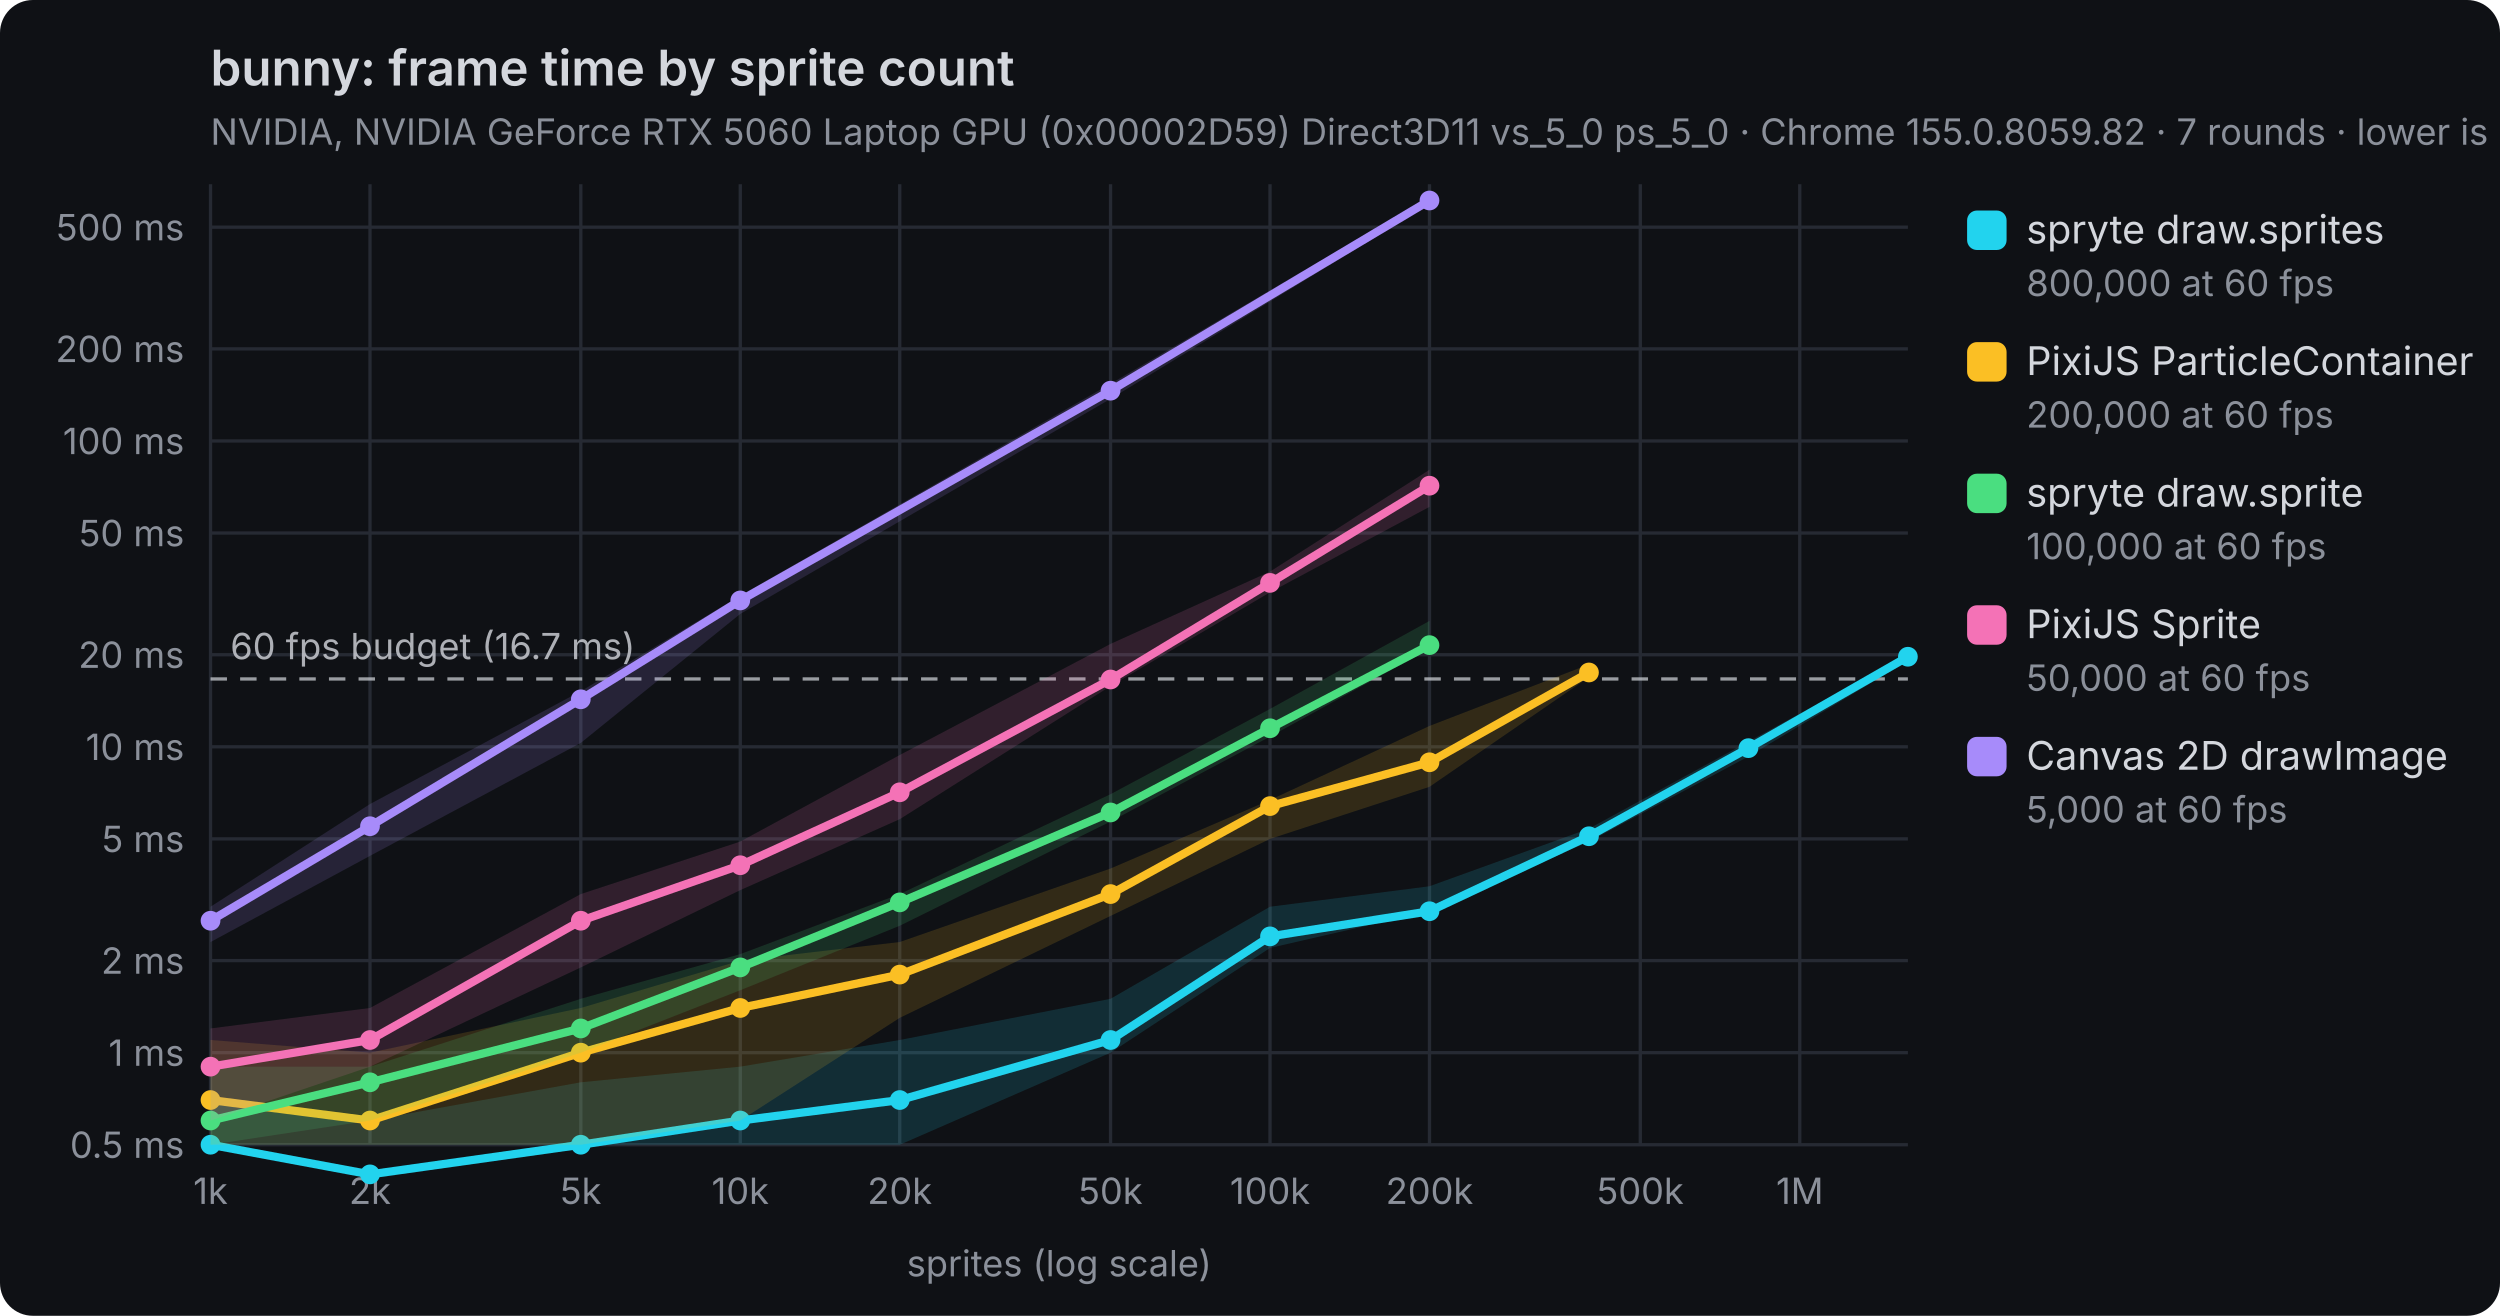
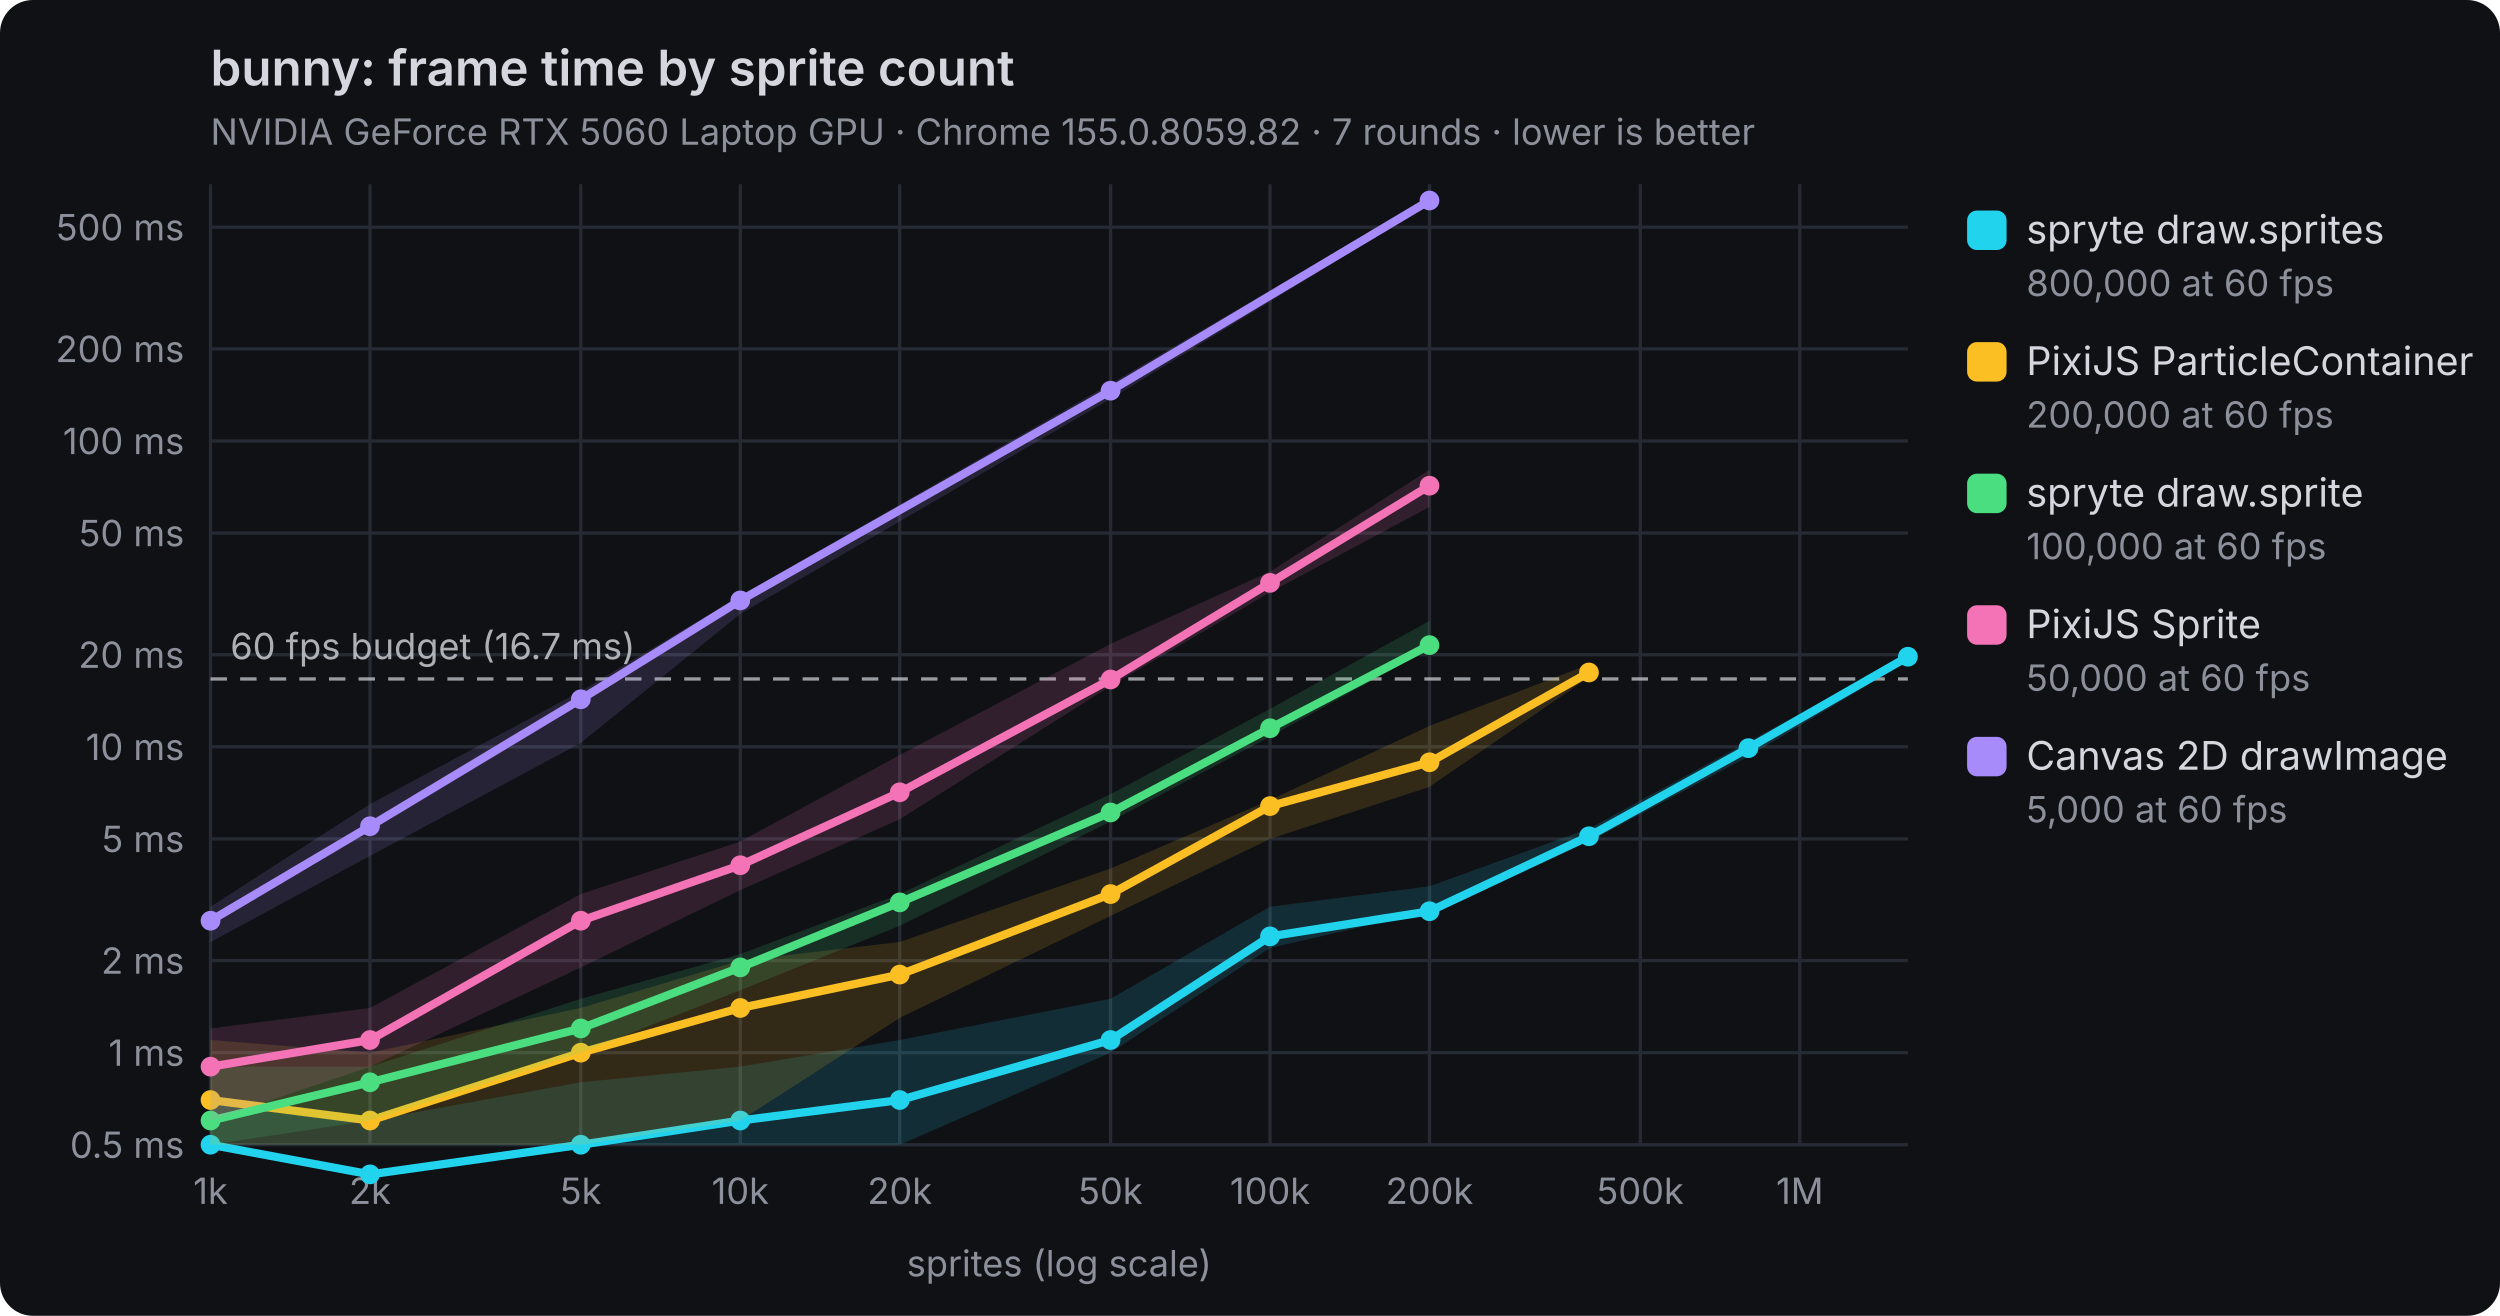
- <svg xmlns="http://www.w3.org/2000/svg" viewBox="0 0 760 400" width="760" height="400" font-family="ui-sans-serif, system-ui, -apple-system, Segoe UI, sans-serif">
+ <svg xmlns="http://www.w3.org/2000/svg" viewBox="0 0 760 400" width="760" height="400" font-family="ui-sans-serif, system-ui, -apple-system, Segoe UI, sans-serif" role="img" aria-label="bunny: frame time by count">
  <rect width="760" height="400" rx="10" fill="#0f1115" />
  <text x="64" y="26" fill="#d4d7dd" font-size="15" font-weight="600">bunny: frame time by sprite count</text>
-   <text x="64" y="44" fill="#8b909a" font-size="11">NVIDIA, NVIDIA GeForce RTX 5060 Laptop GPU (0x00002D59) Direct3D11 vs_5_0 ps_5_0 · Chrome 155.0.8059.82 · 7 rounds · lower is better</text>
+   <text x="64" y="44" fill="#8b909a" font-size="11">NVIDIA GeForce RTX 5060 Laptop GPU · Chrome 155.0.8059.82 · 7 rounds · lower is better</text>
  <line x1="64" x2="580" y1="348" y2="348" stroke="#262a33" />
  <text x="56" y="352" fill="#8b909a" font-size="11" text-anchor="end">0.5 ms</text>
  <line x1="64" x2="580" y1="320.01" y2="320.01" stroke="#262a33" />
  <text x="56" y="324.01" fill="#8b909a" font-size="11" text-anchor="end">1 ms</text>
  <line x1="64" x2="580" y1="292.02" y2="292.02" stroke="#262a33" />
  <text x="56" y="296.02" fill="#8b909a" font-size="11" text-anchor="end">2 ms</text>
  <line x1="64" x2="580" y1="255.02" y2="255.02" stroke="#262a33" />
  <text x="56" y="259.02" fill="#8b909a" font-size="11" text-anchor="end">5 ms</text>
  <line x1="64" x2="580" y1="227.03" y2="227.03" stroke="#262a33" />
  <text x="56" y="231.03" fill="#8b909a" font-size="11" text-anchor="end">10 ms</text>
  <line x1="64" x2="580" y1="199.04" y2="199.04" stroke="#262a33" />
  <text x="56" y="203.04" fill="#8b909a" font-size="11" text-anchor="end">20 ms</text>
  <line x1="64" x2="580" y1="162.039" y2="162.039" stroke="#262a33" />
  <text x="56" y="166.039" fill="#8b909a" font-size="11" text-anchor="end">50 ms</text>
  <line x1="64" x2="580" y1="134.05" y2="134.05" stroke="#262a33" />
  <text x="56" y="138.05" fill="#8b909a" font-size="11" text-anchor="end">100 ms</text>
  <line x1="64" x2="580" y1="106.06" y2="106.06" stroke="#262a33" />
  <text x="56" y="110.06" fill="#8b909a" font-size="11" text-anchor="end">200 ms</text>
  <line x1="64" x2="580" y1="69.059" y2="69.059" stroke="#262a33" />
  <text x="56" y="73.059" fill="#8b909a" font-size="11" text-anchor="end">500 ms</text>
  <line x1="64" x2="64" y1="56" y2="348" stroke="#262a33" />
  <text x="64" y="366" fill="#8b909a" font-size="11" text-anchor="middle">1k</text>
  <line x1="112.479" x2="112.479" y1="56" y2="348" stroke="#262a33" />
  <text x="112.479" y="366" fill="#8b909a" font-size="11" text-anchor="middle">2k</text>
  <line x1="176.564" x2="176.564" y1="56" y2="348" stroke="#262a33" />
  <text x="176.564" y="366" fill="#8b909a" font-size="11" text-anchor="middle">5k</text>
  <line x1="225.043" x2="225.043" y1="56" y2="348" stroke="#262a33" />
  <text x="225.043" y="366" fill="#8b909a" font-size="11" text-anchor="middle">10k</text>
  <line x1="273.521" x2="273.521" y1="56" y2="348" stroke="#262a33" />
  <text x="273.521" y="366" fill="#8b909a" font-size="11" text-anchor="middle">20k</text>
  <line x1="337.607" x2="337.607" y1="56" y2="348" stroke="#262a33" />
  <text x="337.607" y="366" fill="#8b909a" font-size="11" text-anchor="middle">50k</text>
  <line x1="386.085" x2="386.085" y1="56" y2="348" stroke="#262a33" />
  <text x="386.085" y="366" fill="#8b909a" font-size="11" text-anchor="middle">100k</text>
  <line x1="434.564" x2="434.564" y1="56" y2="348" stroke="#262a33" />
  <text x="434.564" y="366" fill="#8b909a" font-size="11" text-anchor="middle">200k</text>
  <line x1="498.649" x2="498.649" y1="56" y2="348" stroke="#262a33" />
  <text x="498.649" y="366" fill="#8b909a" font-size="11" text-anchor="middle">500k</text>
  <line x1="547.128" x2="547.128" y1="56" y2="348" stroke="#262a33" />
  <text x="547.128" y="366" fill="#8b909a" font-size="11" text-anchor="middle">1M</text>
  <text x="322" y="388" fill="#8b909a" font-size="11" text-anchor="middle">sprites (log scale)</text>
  <line x1="64" x2="580" y1="206.402" y2="206.402" stroke="#d4d7dd" stroke-dasharray="5 4" opacity="0.7" />
  <text x="70" y="200.402" fill="#d4d7dd" font-size="11" opacity="0.8">60 fps budget (16.7 ms)</text>
  <polygon points="64,348 112.479,348 176.564,348 225.043,348 273.521,348 337.607,320.01 386.085,288.172 434.564,277.016 483.043,255.836 531.521,229.96 580,200.899 580,199.04 531.521,225.446 483.043,251.912 434.564,269.423 386.085,275.647 337.607,303.637 273.521,316.161 225.043,324.265 176.564,329.021 112.479,340.638 64,334.413" fill="#22d3ee" opacity="0.15" />
  <polyline points="64,348 112.479,357.011 176.564,348 225.043,340.638 273.521,334.413 337.607,316.161 386.085,284.658 434.564,277.016 483.043,254.22 531.521,227.436 580,199.65" fill="none" stroke="#22d3ee" stroke-width="2.5" stroke-linejoin="round" />
  <circle cx="64" cy="348" r="3" fill="#22d3ee" />
  <circle cx="112.479" cy="357.011" r="3" fill="#22d3ee" />
  <circle cx="176.564" cy="348" r="3" fill="#22d3ee" />
  <circle cx="225.043" cy="340.638" r="3" fill="#22d3ee" />
  <circle cx="273.521" cy="334.413" r="3" fill="#22d3ee" />
  <circle cx="337.607" cy="316.161" r="3" fill="#22d3ee" />
  <circle cx="386.085" cy="284.658" r="3" fill="#22d3ee" />
  <circle cx="434.564" cy="277.016" r="3" fill="#22d3ee" />
  <circle cx="483.043" cy="254.22" r="3" fill="#22d3ee" />
  <circle cx="531.521" cy="227.436" r="3" fill="#22d3ee" />
  <circle cx="580" cy="199.65" r="3" fill="#22d3ee" />
  <polygon points="64,348 112.479,348 176.564,348 225.043,340.638 273.521,309.416 337.607,278.433 386.085,255.02 434.564,239.189 483.043,205.841 483.043,201.971 434.564,220.69 386.085,243.202 337.607,264.03 273.521,286.377 225.043,292.02 176.564,306.423 112.479,320.01 64,316.161" fill="#fbbf24" opacity="0.15" />
  <polyline points="64,334.413 112.479,340.638 176.564,320.01 225.043,306.423 273.521,296.275 337.607,271.799 386.085,245.051 434.564,231.736 483.043,204.432" fill="none" stroke="#fbbf24" stroke-width="2.5" stroke-linejoin="round" />
  <circle cx="64" cy="334.413" r="3" fill="#fbbf24" />
  <circle cx="112.479" cy="340.638" r="3" fill="#fbbf24" />
  <circle cx="176.564" cy="320.01" r="3" fill="#fbbf24" />
  <circle cx="225.043" cy="306.423" r="3" fill="#fbbf24" />
  <circle cx="273.521" cy="296.275" r="3" fill="#fbbf24" />
  <circle cx="337.607" cy="271.799" r="3" fill="#fbbf24" />
  <circle cx="386.085" cy="245.051" r="3" fill="#fbbf24" />
  <circle cx="434.564" cy="231.736" r="3" fill="#fbbf24" />
  <circle cx="483.043" cy="204.432" r="3" fill="#fbbf24" />
  <polygon points="64,348 112.479,340.638 176.564,320.01 225.043,301.031 273.521,281.426 337.607,249.729 386.085,223.922 434.564,197.263 434.564,188.757 386.085,215.514 337.607,241.433 273.521,271.799 225.043,290.05 176.564,303.637 112.479,324.265 64,324.265" fill="#4ade80" opacity="0.15" />
  <polyline points="64,340.638 112.479,329.021 176.564,312.648 225.043,294.092 273.521,274.323 337.607,246.99 386.085,221.386 434.564,196.12" fill="none" stroke="#4ade80" stroke-width="2.5" stroke-linejoin="round" />
  <circle cx="64" cy="340.638" r="3" fill="#4ade80" />
  <circle cx="112.479" cy="329.021" r="3" fill="#4ade80" />
  <circle cx="176.564" cy="312.648" r="3" fill="#4ade80" />
  <circle cx="225.043" cy="294.092" r="3" fill="#4ade80" />
  <circle cx="273.521" cy="274.323" r="3" fill="#4ade80" />
  <circle cx="337.607" cy="246.99" r="3" fill="#4ade80" />
  <circle cx="386.085" cy="221.386" r="3" fill="#4ade80" />
  <circle cx="434.564" cy="196.12" r="3" fill="#4ade80" />
  <polygon points="64,340.638 112.479,324.265 176.564,294.092 225.043,270.593 273.521,249.026 337.607,208.559 386.085,180.061 434.564,154.076 434.564,142.809 386.085,173.764 337.607,195.746 273.521,229.528 225.043,255.836 176.564,271.799 112.479,306.423 64,312.648" fill="#f472b6" opacity="0.15" />
  <polyline points="64,324.265 112.479,316.161 176.564,279.902 225.043,263.033 273.521,240.86 337.607,206.564 386.085,177.199 434.564,147.653" fill="none" stroke="#f472b6" stroke-width="2.5" stroke-linejoin="round" />
  <circle cx="64" cy="324.265" r="3" fill="#f472b6" />
  <circle cx="112.479" cy="316.161" r="3" fill="#f472b6" />
  <circle cx="176.564" cy="279.902" r="3" fill="#f472b6" />
  <circle cx="225.043" cy="263.033" r="3" fill="#f472b6" />
  <circle cx="273.521" cy="240.86" r="3" fill="#f472b6" />
  <circle cx="337.607" cy="206.564" r="3" fill="#f472b6" />
  <circle cx="386.085" cy="177.199" r="3" fill="#f472b6" />
  <circle cx="434.564" cy="147.653" r="3" fill="#f472b6" />
  <polygon points="64,286.377 112.479,260.182 176.564,225.836 225.043,186.624 337.607,121.249 434.564,62.062 434.564,59.849 337.607,116.666 225.043,181.083 176.564,210.122 112.479,244.425 64,275.647" fill="#a78bfa" opacity="0.15" />
  <polyline points="64,279.902 112.479,251.171 176.564,212.587 225.043,182.533 337.607,118.768 434.564,60.95" fill="none" stroke="#a78bfa" stroke-width="2.5" stroke-linejoin="round" />
  <circle cx="64" cy="279.902" r="3" fill="#a78bfa" />
  <circle cx="112.479" cy="251.171" r="3" fill="#a78bfa" />
  <circle cx="176.564" cy="212.587" r="3" fill="#a78bfa" />
  <circle cx="225.043" cy="182.533" r="3" fill="#a78bfa" />
  <circle cx="337.607" cy="118.768" r="3" fill="#a78bfa" />
  <circle cx="434.564" cy="60.95" r="3" fill="#a78bfa" />
  <rect x="598" y="64" width="12" height="12" rx="3" fill="#22d3ee" />
  <text x="616" y="74" fill="#d4d7dd" font-size="12">spryte draw.sprites</text>
  <text x="616" y="90" fill="#8b909a" font-size="11">800,000 at 60 fps</text>
  <rect x="598" y="104" width="12" height="12" rx="3" fill="#fbbf24" />
  <text x="616" y="114" fill="#d4d7dd" font-size="12">PixiJS ParticleContainer</text>
  <text x="616" y="130" fill="#8b909a" font-size="11">200,000 at 60 fps</text>
  <rect x="598" y="144" width="12" height="12" rx="3" fill="#4ade80" />
  <text x="616" y="154" fill="#d4d7dd" font-size="12">spryte draw.sprite</text>
  <text x="616" y="170" fill="#8b909a" font-size="11">100,000 at 60 fps</text>
  <rect x="598" y="184" width="12" height="12" rx="3" fill="#f472b6" />
  <text x="616" y="194" fill="#d4d7dd" font-size="12">PixiJS Sprite</text>
  <text x="616" y="210" fill="#8b909a" font-size="11">50,000 at 60 fps</text>
  <rect x="598" y="224" width="12" height="12" rx="3" fill="#a78bfa" />
  <text x="616" y="234" fill="#d4d7dd" font-size="12">Canvas 2D drawImage</text>
  <text x="616" y="250" fill="#8b909a" font-size="11">5,000 at 60 fps</text>
</svg>
